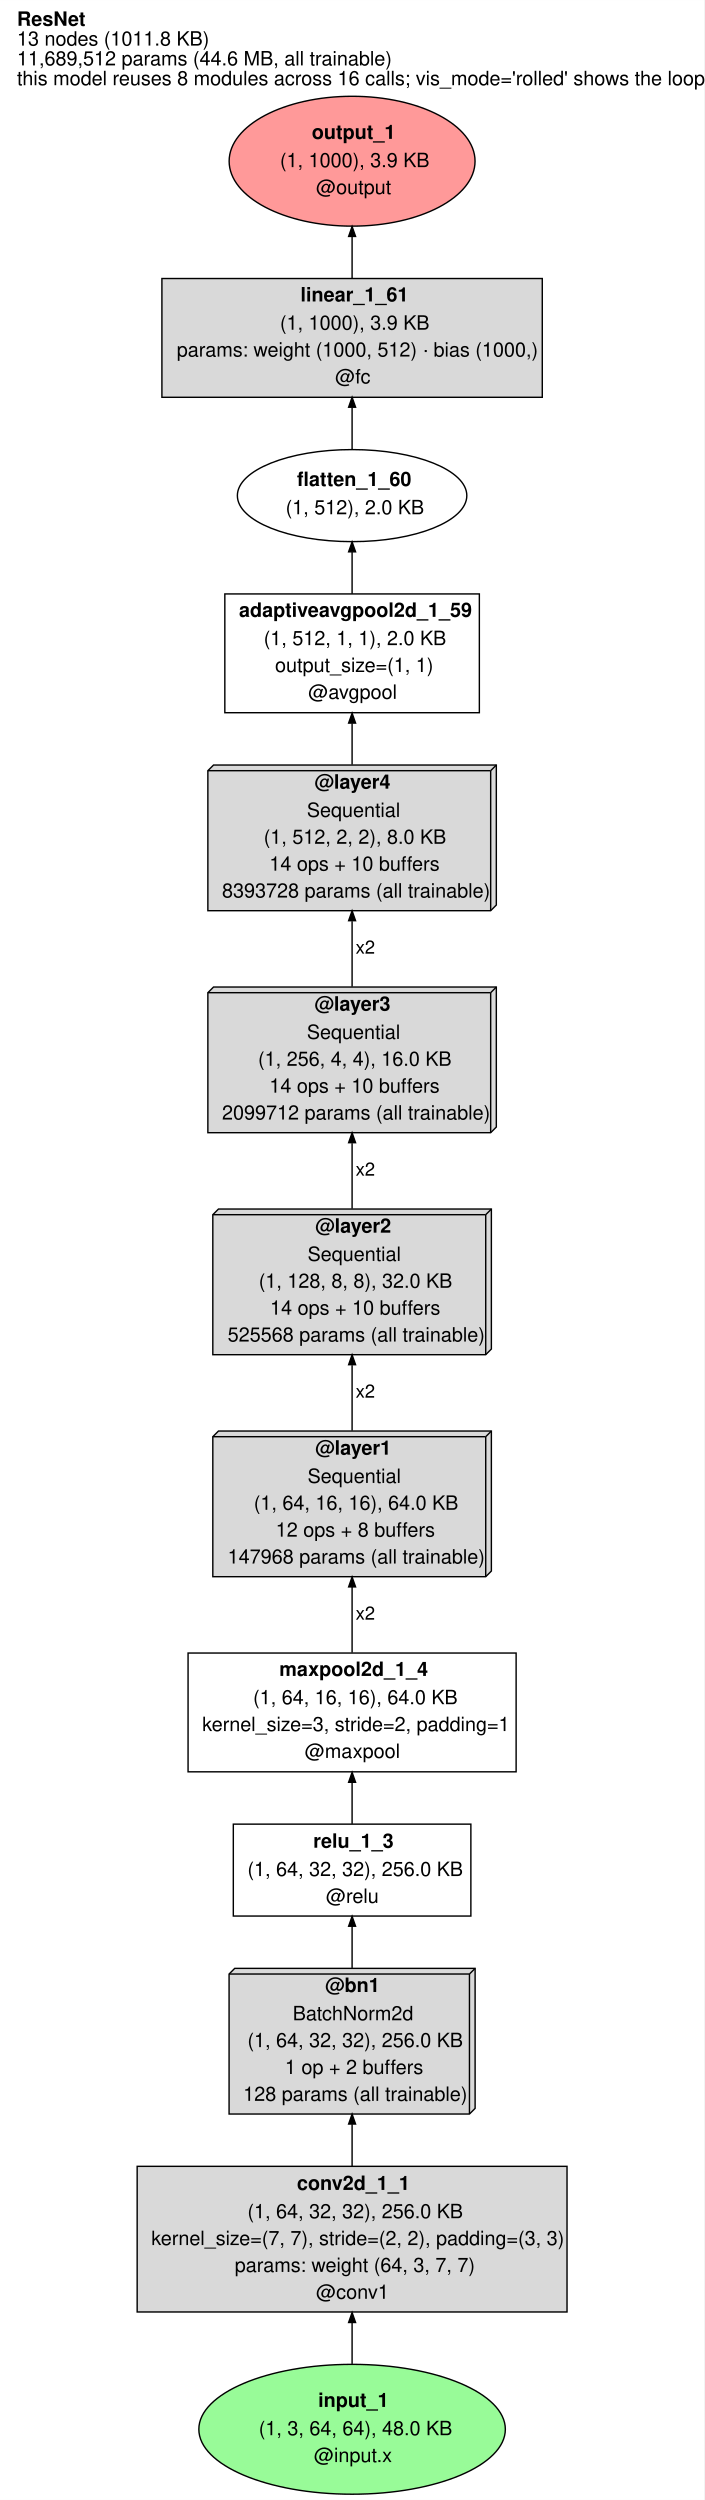
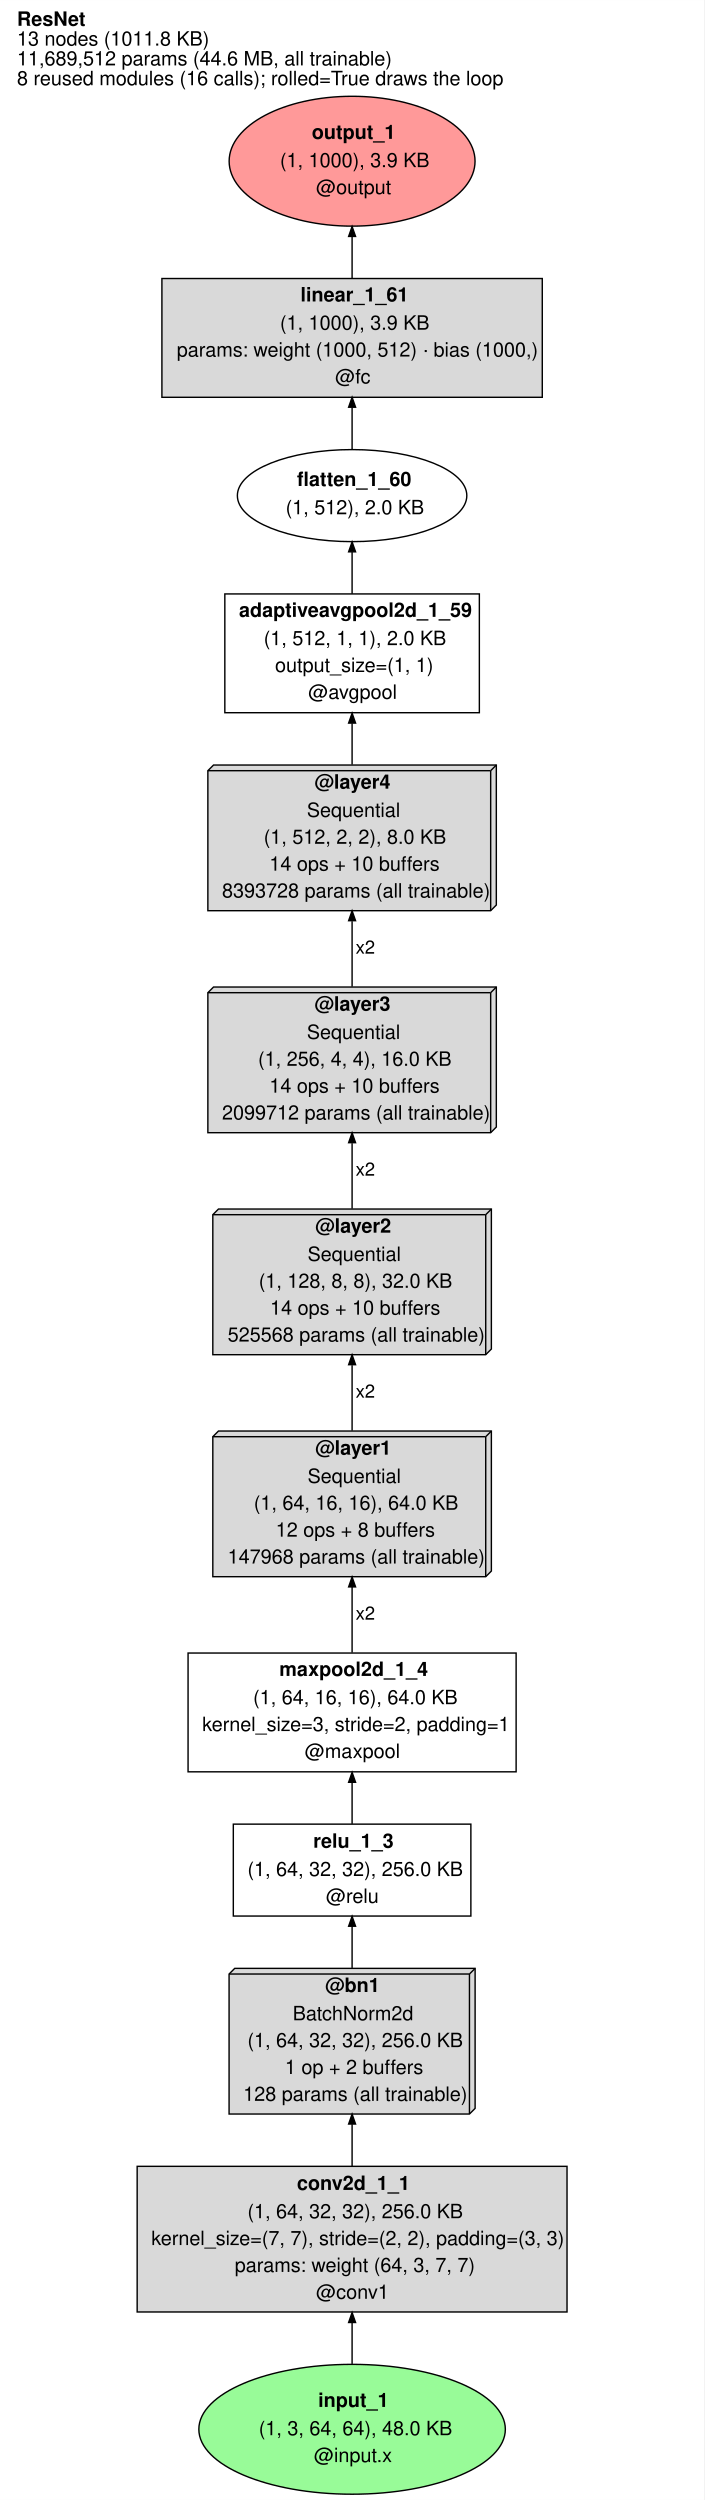
<svg xmlns="http://www.w3.org/2000/svg" width="498pt" height="1768pt" viewBox="0.00 0.00 498.00 1767.90">
  <g id="graph0" class="graph" transform="scale(1 1) rotate(0) translate(4 1763.9)">
    <polygon fill="white" stroke="transparent" points="-4,4 -4,-1763.9 494,-1763.9 494,4 -4,4" />
    <text text-anchor="start" x="8" y="-1745.7" font-family="Helvetica,sans-Serif" font-weight="bold" font-size="14.00">ResNet</text>
    <text text-anchor="start" x="8" y="-1731.7" font-family="Helvetica,sans-Serif" font-size="14.00">13 nodes (1011.8 KB)</text>
    <text text-anchor="start" x="8" y="-1717.7" font-family="Helvetica,sans-Serif" font-size="14.00">11,689,512 params (44.6 MB, all trainable)</text>
-     <text text-anchor="start" x="8" y="-1703.7" font-family="Helvetica,sans-Serif" font-size="14.00">this model reuses 8 modules across 16 calls; vis_mode='rolled' shows the loop</text>
+     <text text-anchor="start" x="8" y="-1703.7" font-family="Helvetica,sans-Serif" font-size="14.00">8 reused modules (16 calls); rolled=True draws the loop</text>
    <g id="node1" class="node">
      <ellipse fill="#98fb98" stroke="black" cx="245" cy="-45.96" rx="108.38" ry="45.92" />
      <text text-anchor="start" x="221" y="-61.76" font-family="Helvetica,sans-Serif" font-weight="bold" font-size="14.00">input_1</text>
      <text text-anchor="start" x="179" y="-41.76" font-family="Helvetica,sans-Serif" font-size="14.00">(1, 3, 64, 64), 48.0 KB</text>
      <text text-anchor="start" x="218" y="-22.76" font-family="Helvetica,sans-Serif" font-size="14.00">@input.x</text>
    </g>
    <g id="node2" class="node">
      <polygon fill="#d9d9d9" stroke="black" points="397,-231.92 93,-231.92 93,-128.92 397,-128.92 397,-231.92" />
      <text text-anchor="start" x="206" y="-215.22" font-family="Helvetica,sans-Serif" font-weight="bold" font-size="14.00">conv2d_1_1</text>
      <text text-anchor="start" x="171" y="-195.22" font-family="Helvetica,sans-Serif" font-size="14.00">(1, 64, 32, 32), 256.0 KB</text>
      <text text-anchor="start" x="103" y="-176.22" font-family="Helvetica,sans-Serif" font-size="14.00">kernel_size=(7, 7), stride=(2, 2), padding=(3, 3)</text>
      <text text-anchor="start" x="162" y="-157.22" font-family="Helvetica,sans-Serif" font-size="14.00">params: weight (64, 3, 7, 7)</text>
      <text text-anchor="start" x="219.5" y="-138.22" font-family="Helvetica,sans-Serif" font-size="14.00">@conv1</text>
    </g>
    <g id="edge1" class="edge">
      <path fill="none" stroke="black" d="M245,-92.18C245,-101.59 245,-111.63 245,-121.42" />
      <polygon fill="black" stroke="black" points="242.55,-121.5 245,-128.5 247.45,-121.5 242.55,-121.5" />
    </g>
    <g id="node3" class="node">
      <polygon fill="#d9d9d9" stroke="black" points="332,-371.92 162,-371.92 158,-367.92 158,-268.92 328,-268.92 332,-272.92 332,-371.92" />
      <polyline fill="none" stroke="black" points="328,-367.92 158,-367.92 " />
      <polyline fill="none" stroke="black" points="328,-367.92 328,-268.92 " />
      <polyline fill="none" stroke="black" points="328,-367.92 332,-371.92 " />
      <text text-anchor="start" x="226" y="-355.22" font-family="Helvetica,sans-Serif" font-weight="bold" font-size="14.00">@bn1</text>
      <text text-anchor="start" x="203" y="-335.22" font-family="Helvetica,sans-Serif" font-size="14.00">BatchNorm2d</text>
      <text text-anchor="start" x="171" y="-316.22" font-family="Helvetica,sans-Serif" font-size="14.00">(1, 64, 32, 32), 256.0 KB</text>
      <text text-anchor="start" x="197.5" y="-297.22" font-family="Helvetica,sans-Serif" font-size="14.00">1 op + 2 buffers</text>
      <text text-anchor="start" x="168" y="-278.22" font-family="Helvetica,sans-Serif" font-size="14.00">128 params (all trainable)</text>
    </g>
    <g id="edge2" class="edge">
      <path fill="none" stroke="black" d="M245,-232.03C245,-241.68 245,-251.86 245,-261.72" />
      <polygon fill="black" stroke="black" points="242.55,-261.83 245,-268.83 247.45,-261.83 242.55,-261.83" />
    </g>
    <g id="node4" class="node">
      <polygon fill="white" stroke="black" points="329,-473.92 161,-473.92 161,-408.92 329,-408.92 329,-473.92" />
      <text text-anchor="start" x="217.5" y="-457.22" font-family="Helvetica,sans-Serif" font-weight="bold" font-size="14.00">relu_1_3</text>
      <text text-anchor="start" x="171" y="-437.22" font-family="Helvetica,sans-Serif" font-size="14.00">(1, 64, 32, 32), 256.0 KB</text>
      <text text-anchor="start" x="226.5" y="-418.22" font-family="Helvetica,sans-Serif" font-size="14.00">@relu</text>
    </g>
    <g id="edge3" class="edge">
      <path fill="none" stroke="black" d="M245,-372.24C245,-382.1 245,-392.29 245,-401.7" />
      <polygon fill="black" stroke="black" points="242.55,-401.71 245,-408.71 247.45,-401.71 242.55,-401.71" />
    </g>
    <g id="node5" class="node">
      <polygon fill="white" stroke="black" points="361,-594.92 129,-594.92 129,-510.92 361,-510.92 361,-594.92" />
      <text text-anchor="start" x="193.5" y="-578.72" font-family="Helvetica,sans-Serif" font-weight="bold" font-size="14.00">maxpool2d_1_4</text>
      <text text-anchor="start" x="175" y="-558.72" font-family="Helvetica,sans-Serif" font-size="14.00">(1, 64, 16, 16), 64.0 KB</text>
      <text text-anchor="start" x="139" y="-539.72" font-family="Helvetica,sans-Serif" font-size="14.00">kernel_size=3, stride=2, padding=1</text>
      <text text-anchor="start" x="211.5" y="-520.72" font-family="Helvetica,sans-Serif" font-size="14.00">@maxpool</text>
    </g>
    <g id="edge4" class="edge">
      <path fill="none" stroke="black" d="M245,-474.1C245,-483.24 245,-493.45 245,-503.37" />
      <polygon fill="black" stroke="black" points="242.55,-503.53 245,-510.53 247.45,-503.53 242.55,-503.53" />
    </g>
    <g id="node6" class="node">
      <polygon fill="#d9d9d9" stroke="black" points="343.5,-751.92 150.5,-751.92 146.5,-747.92 146.5,-648.92 339.5,-648.92 343.5,-652.92 343.5,-751.92" />
      <polyline fill="none" stroke="black" points="339.5,-747.92 146.5,-747.92 " />
      <polyline fill="none" stroke="black" points="339.5,-747.92 339.5,-648.92 " />
      <polyline fill="none" stroke="black" points="339.5,-747.92 343.5,-751.92 " />
      <text text-anchor="start" x="219" y="-735.22" font-family="Helvetica,sans-Serif" font-weight="bold" font-size="14.00">@layer1</text>
      <text text-anchor="start" x="213.5" y="-715.22" font-family="Helvetica,sans-Serif" font-size="14.00">Sequential</text>
      <text text-anchor="start" x="175.5" y="-696.22" font-family="Helvetica,sans-Serif" font-size="14.00">(1, 64, 16, 16), 64.0 KB</text>
      <text text-anchor="start" x="191" y="-677.22" font-family="Helvetica,sans-Serif" font-size="14.00">12 ops + 8 buffers</text>
      <text text-anchor="start" x="157" y="-658.22" font-family="Helvetica,sans-Serif" font-size="14.00">147968 params (all trainable)</text>
    </g>
    <g id="edge5" class="edge">
      <path fill="none" stroke="black" d="M245,-595.23C245,-609.65 245,-626.12 245,-641.64" />
      <polygon fill="black" stroke="black" points="242.55,-641.69 245,-648.69 247.45,-641.69 242.55,-641.69" />
      <text text-anchor="start" x="247.5" y="-618.52" font-family="Helvetica,sans-Serif" font-size="13.00">x2</text>
    </g>
    <g id="node7" class="node">
      <polygon fill="#d9d9d9" stroke="black" points="343.5,-908.92 150.5,-908.92 146.5,-904.92 146.5,-805.92 339.5,-805.92 343.5,-809.92 343.5,-908.92" />
      <polyline fill="none" stroke="black" points="339.5,-904.92 146.5,-904.92 " />
      <polyline fill="none" stroke="black" points="339.5,-904.92 339.5,-805.92 " />
      <polyline fill="none" stroke="black" points="339.5,-904.92 343.5,-908.92 " />
      <text text-anchor="start" x="219" y="-892.22" font-family="Helvetica,sans-Serif" font-weight="bold" font-size="14.00">@layer2</text>
      <text text-anchor="start" x="213.5" y="-872.22" font-family="Helvetica,sans-Serif" font-size="14.00">Sequential</text>
      <text text-anchor="start" x="179" y="-853.22" font-family="Helvetica,sans-Serif" font-size="14.00">(1, 128, 8, 8), 32.0 KB</text>
      <text text-anchor="start" x="187" y="-834.22" font-family="Helvetica,sans-Serif" font-size="14.00">14 ops + 10 buffers</text>
      <text text-anchor="start" x="157" y="-815.22" font-family="Helvetica,sans-Serif" font-size="14.00">525568 params (all trainable)</text>
    </g>
    <g id="edge6" class="edge">
      <path fill="none" stroke="black" d="M245,-752.18C245,-766.97 245,-783.25 245,-798.46" />
      <polygon fill="black" stroke="black" points="242.55,-798.82 245,-805.82 247.45,-798.82 242.55,-798.82" />
      <text text-anchor="start" x="247.5" y="-775.52" font-family="Helvetica,sans-Serif" font-size="13.00">x2</text>
    </g>
    <g id="node8" class="node">
      <polygon fill="#d9d9d9" stroke="black" points="347,-1065.92 147,-1065.92 143,-1061.92 143,-962.92 343,-962.92 347,-966.92 347,-1065.92" />
      <polyline fill="none" stroke="black" points="343,-1061.92 143,-1061.92 " />
      <polyline fill="none" stroke="black" points="343,-1061.92 343,-962.92 " />
      <polyline fill="none" stroke="black" points="343,-1061.92 347,-1065.92 " />
      <text text-anchor="start" x="218.5" y="-1049.22" font-family="Helvetica,sans-Serif" font-weight="bold" font-size="14.00">@layer3</text>
      <text text-anchor="start" x="213" y="-1029.22" font-family="Helvetica,sans-Serif" font-size="14.00">Sequential</text>
      <text text-anchor="start" x="178.5" y="-1010.22" font-family="Helvetica,sans-Serif" font-size="14.00">(1, 256, 4, 4), 16.0 KB</text>
      <text text-anchor="start" x="186.5" y="-991.22" font-family="Helvetica,sans-Serif" font-size="14.00">14 ops + 10 buffers</text>
      <text text-anchor="start" x="153" y="-972.22" font-family="Helvetica,sans-Serif" font-size="14.00">2099712 params (all trainable)</text>
    </g>
    <g id="edge7" class="edge">
      <path fill="none" stroke="black" d="M245,-909.18C245,-923.97 245,-940.25 245,-955.46" />
      <polygon fill="black" stroke="black" points="242.55,-955.82 245,-962.82 247.45,-955.82 242.55,-955.82" />
      <text text-anchor="start" x="247.5" y="-932.52" font-family="Helvetica,sans-Serif" font-size="13.00">x2</text>
    </g>
    <g id="node9" class="node">
      <polygon fill="#d9d9d9" stroke="black" points="347,-1222.92 147,-1222.92 143,-1218.92 143,-1119.92 343,-1119.92 347,-1123.92 347,-1222.92" />
      <polyline fill="none" stroke="black" points="343,-1218.92 143,-1218.92 " />
      <polyline fill="none" stroke="black" points="343,-1218.92 343,-1119.92 " />
      <polyline fill="none" stroke="black" points="343,-1218.92 347,-1222.92 " />
      <text text-anchor="start" x="218.5" y="-1206.22" font-family="Helvetica,sans-Serif" font-weight="bold" font-size="14.00">@layer4</text>
      <text text-anchor="start" x="213" y="-1186.22" font-family="Helvetica,sans-Serif" font-size="14.00">Sequential</text>
      <text text-anchor="start" x="182.5" y="-1167.22" font-family="Helvetica,sans-Serif" font-size="14.00">(1, 512, 2, 2), 8.0 KB</text>
      <text text-anchor="start" x="186.5" y="-1148.22" font-family="Helvetica,sans-Serif" font-size="14.00">14 ops + 10 buffers</text>
      <text text-anchor="start" x="153" y="-1129.22" font-family="Helvetica,sans-Serif" font-size="14.00">8393728 params (all trainable)</text>
    </g>
    <g id="edge8" class="edge">
      <path fill="none" stroke="black" d="M245,-1066.18C245,-1080.97 245,-1097.25 245,-1112.46" />
      <polygon fill="black" stroke="black" points="242.55,-1112.82 245,-1119.82 247.45,-1112.82 242.55,-1112.82" />
      <text text-anchor="start" x="247.5" y="-1089.52" font-family="Helvetica,sans-Serif" font-size="13.00">x2</text>
    </g>
    <g id="node10" class="node">
      <polygon fill="white" stroke="black" points="335,-1343.92 155,-1343.92 155,-1259.92 335,-1259.92 335,-1343.92" />
      <text text-anchor="start" x="165" y="-1327.72" font-family="Helvetica,sans-Serif" font-weight="bold" font-size="14.00">adaptiveavgpool2d_1_59</text>
      <text text-anchor="start" x="182.5" y="-1307.72" font-family="Helvetica,sans-Serif" font-size="14.00">(1, 512, 1, 1), 2.0 KB</text>
      <text text-anchor="start" x="190.5" y="-1288.72" font-family="Helvetica,sans-Serif" font-size="14.00">output_size=(1, 1)</text>
      <text text-anchor="start" x="214" y="-1269.72" font-family="Helvetica,sans-Serif" font-size="14.00">@avgpool</text>
    </g>
    <g id="edge9" class="edge">
      <path fill="none" stroke="black" d="M245,-1223.21C245,-1232.83 245,-1242.86 245,-1252.41" />
      <polygon fill="black" stroke="black" points="242.55,-1252.59 245,-1259.59 247.45,-1252.59 242.55,-1252.59" />
    </g>
    <g id="node11" class="node">
      <ellipse fill="white" stroke="black" cx="245" cy="-1413.45" rx="81.13" ry="32.55" />
      <text text-anchor="start" x="206" y="-1420.25" font-family="Helvetica,sans-Serif" font-weight="bold" font-size="14.00">flatten_1_60</text>
      <text text-anchor="start" x="198" y="-1400.25" font-family="Helvetica,sans-Serif" font-size="14.00">(1, 512), 2.0 KB</text>
    </g>
    <g id="edge10" class="edge">
      <path fill="none" stroke="black" d="M245,-1344.02C245,-1353.69 245,-1363.98 245,-1373.55" />
      <polygon fill="black" stroke="black" points="242.55,-1373.71 245,-1380.71 247.45,-1373.71 242.55,-1373.71" />
    </g>
    <g id="node12" class="node">
      <polygon fill="#d9d9d9" stroke="black" points="379.5,-1566.98 110.5,-1566.98 110.5,-1482.98 379.5,-1482.98 379.5,-1566.98" />
      <text text-anchor="start" x="208.5" y="-1550.78" font-family="Helvetica,sans-Serif" font-weight="bold" font-size="14.00">linear_1_61</text>
      <text text-anchor="start" x="194" y="-1530.78" font-family="Helvetica,sans-Serif" font-size="14.00">(1, 1000), 3.9 KB</text>
      <text text-anchor="start" x="121" y="-1511.78" font-family="Helvetica,sans-Serif" font-size="14.00">params: weight (1000, 512) · bias (1000,)</text>
      <text text-anchor="start" x="233" y="-1492.78" font-family="Helvetica,sans-Serif" font-size="14.00">@fc</text>
    </g>
    <g id="edge11" class="edge">
      <path fill="none" stroke="black" d="M245,-1446.13C245,-1455.38 245,-1465.71 245,-1475.74" />
      <polygon fill="black" stroke="black" points="242.55,-1475.98 245,-1482.98 247.45,-1475.98 242.55,-1475.98" />
    </g>
    <g id="node13" class="node">
      <ellipse fill="#ff9999" stroke="black" cx="245" cy="-1649.94" rx="86.95" ry="45.92" />
      <text text-anchor="start" x="216.5" y="-1665.74" font-family="Helvetica,sans-Serif" font-weight="bold" font-size="14.00">output_1</text>
      <text text-anchor="start" x="194" y="-1645.74" font-family="Helvetica,sans-Serif" font-size="14.00">(1, 1000), 3.9 KB</text>
      <text text-anchor="start" x="219.5" y="-1626.74" font-family="Helvetica,sans-Serif" font-size="14.00">@output</text>
    </g>
    <g id="edge12" class="edge">
      <path fill="none" stroke="black" d="M245,-1567.26C245,-1576.7 245,-1586.84 245,-1596.67" />
      <polygon fill="black" stroke="black" points="242.55,-1596.75 245,-1603.75 247.45,-1596.75 242.55,-1596.75" />
    </g>
  </g>
</svg>
